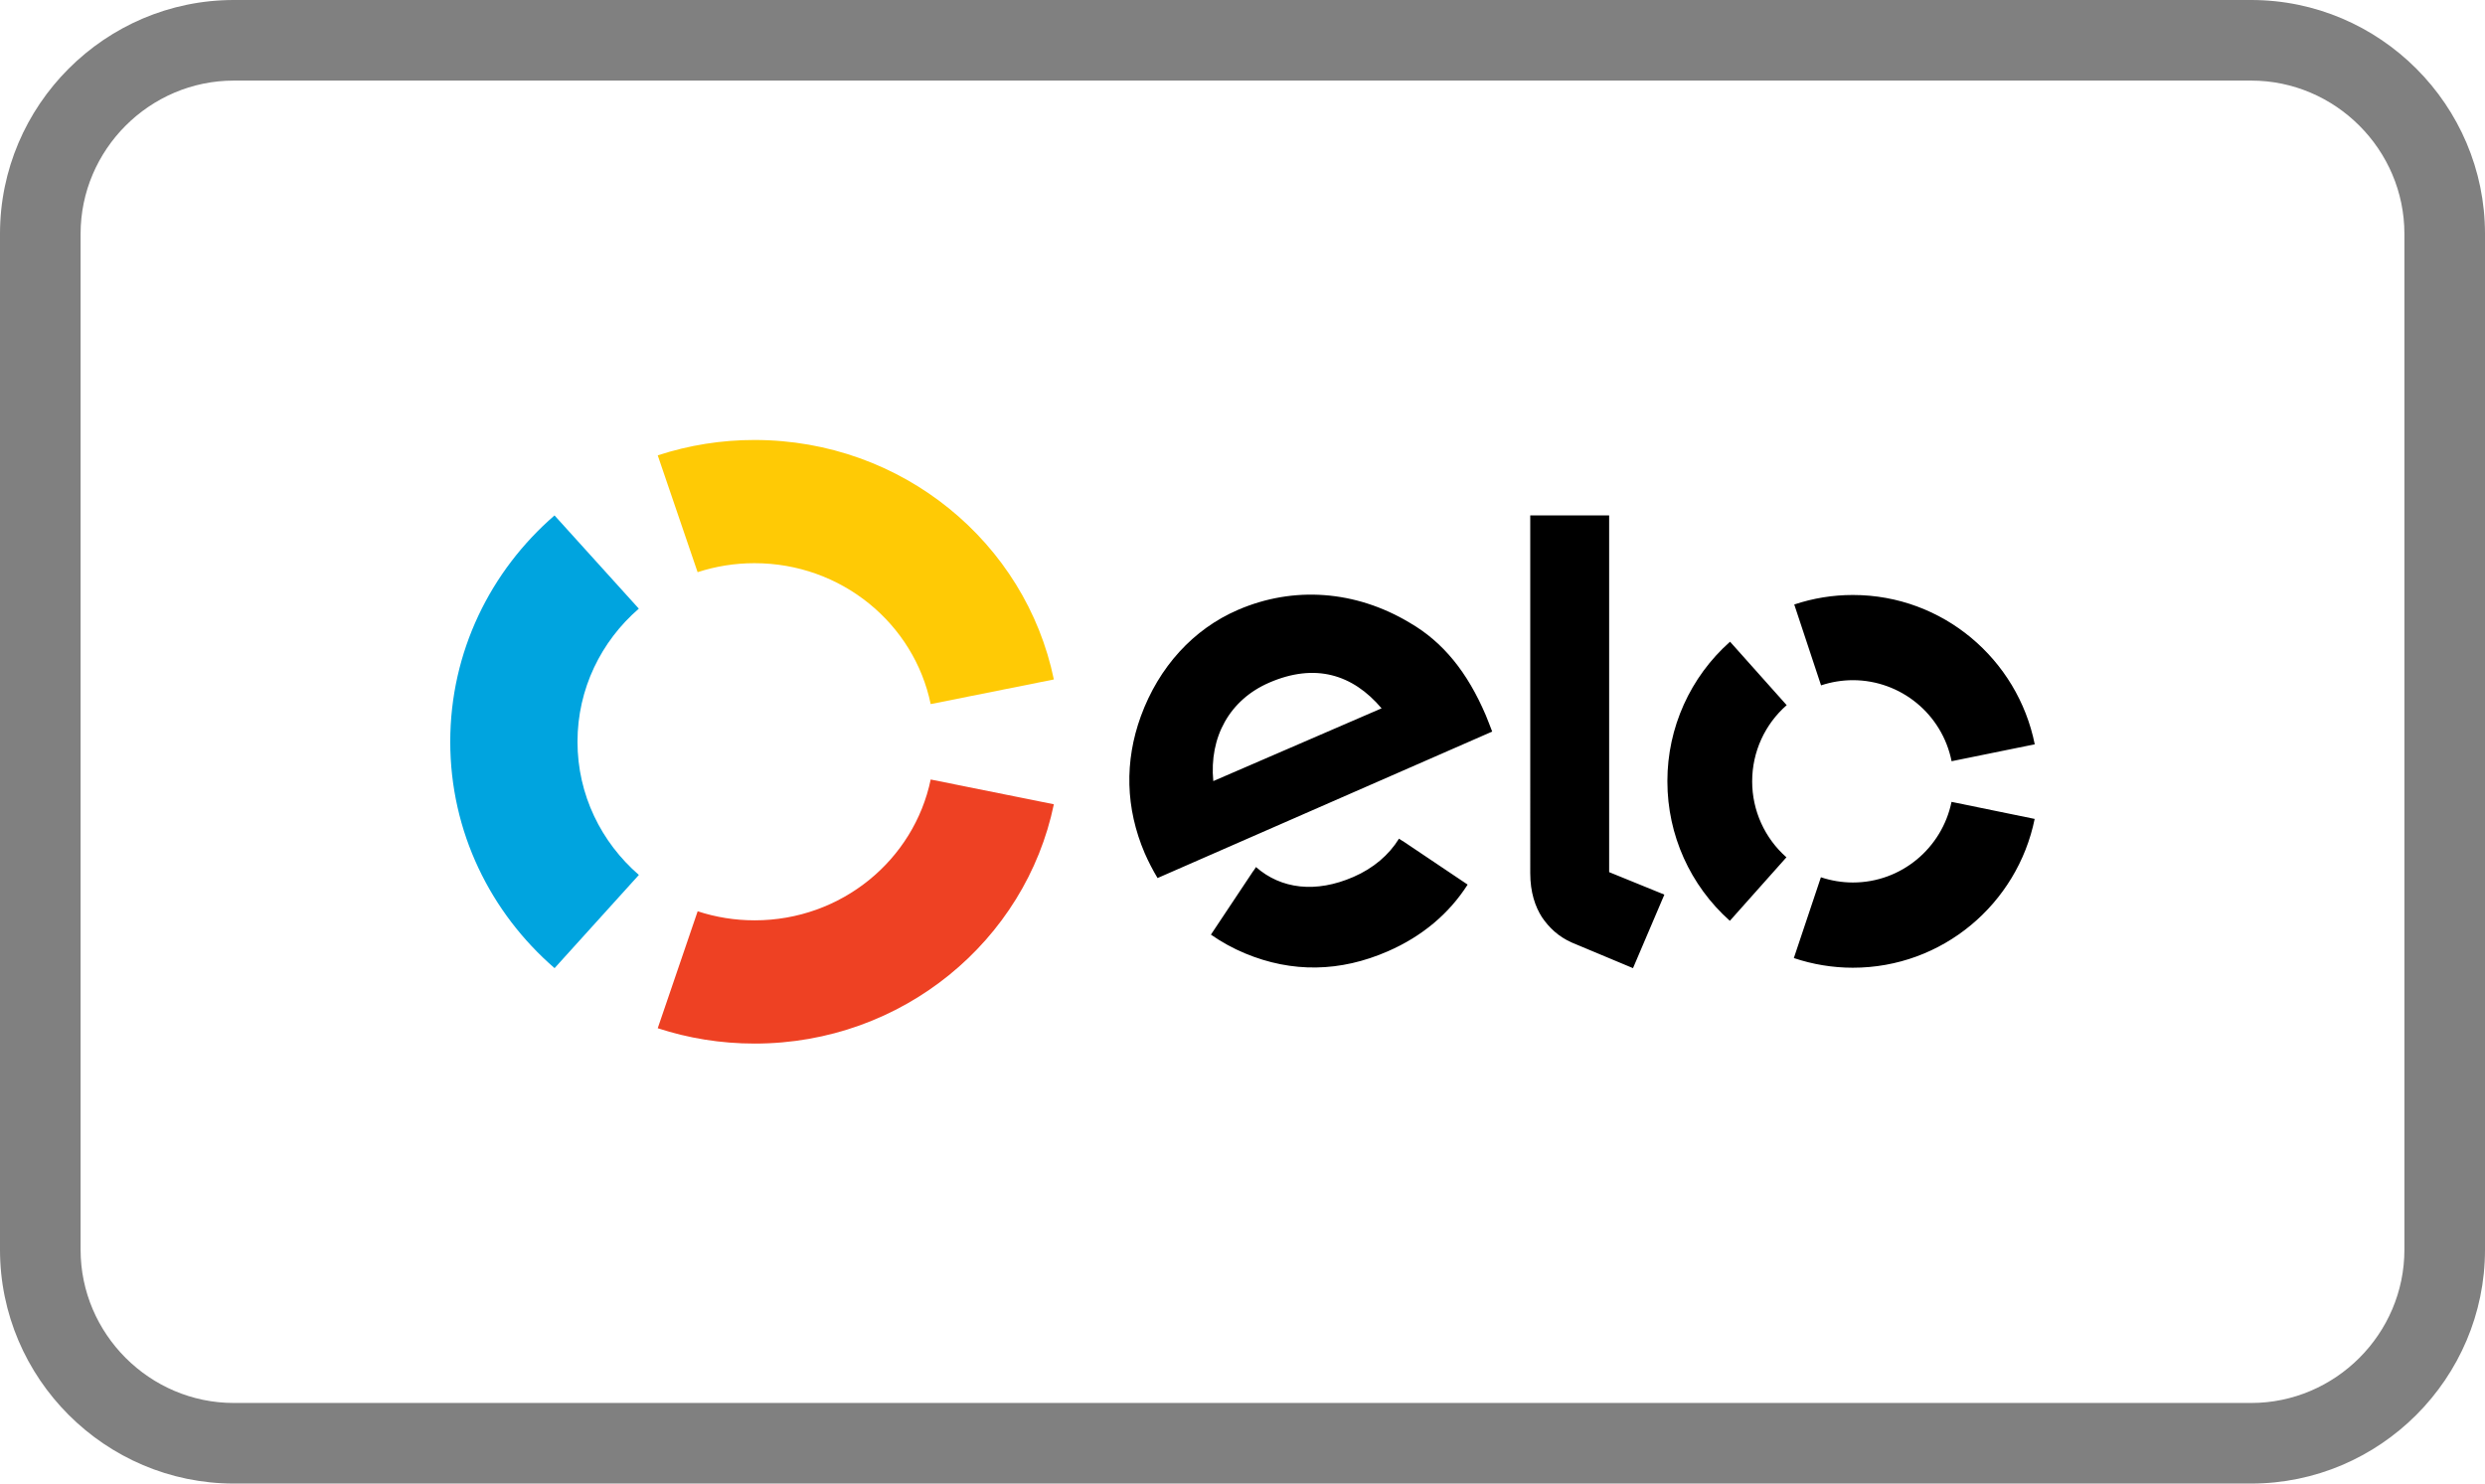
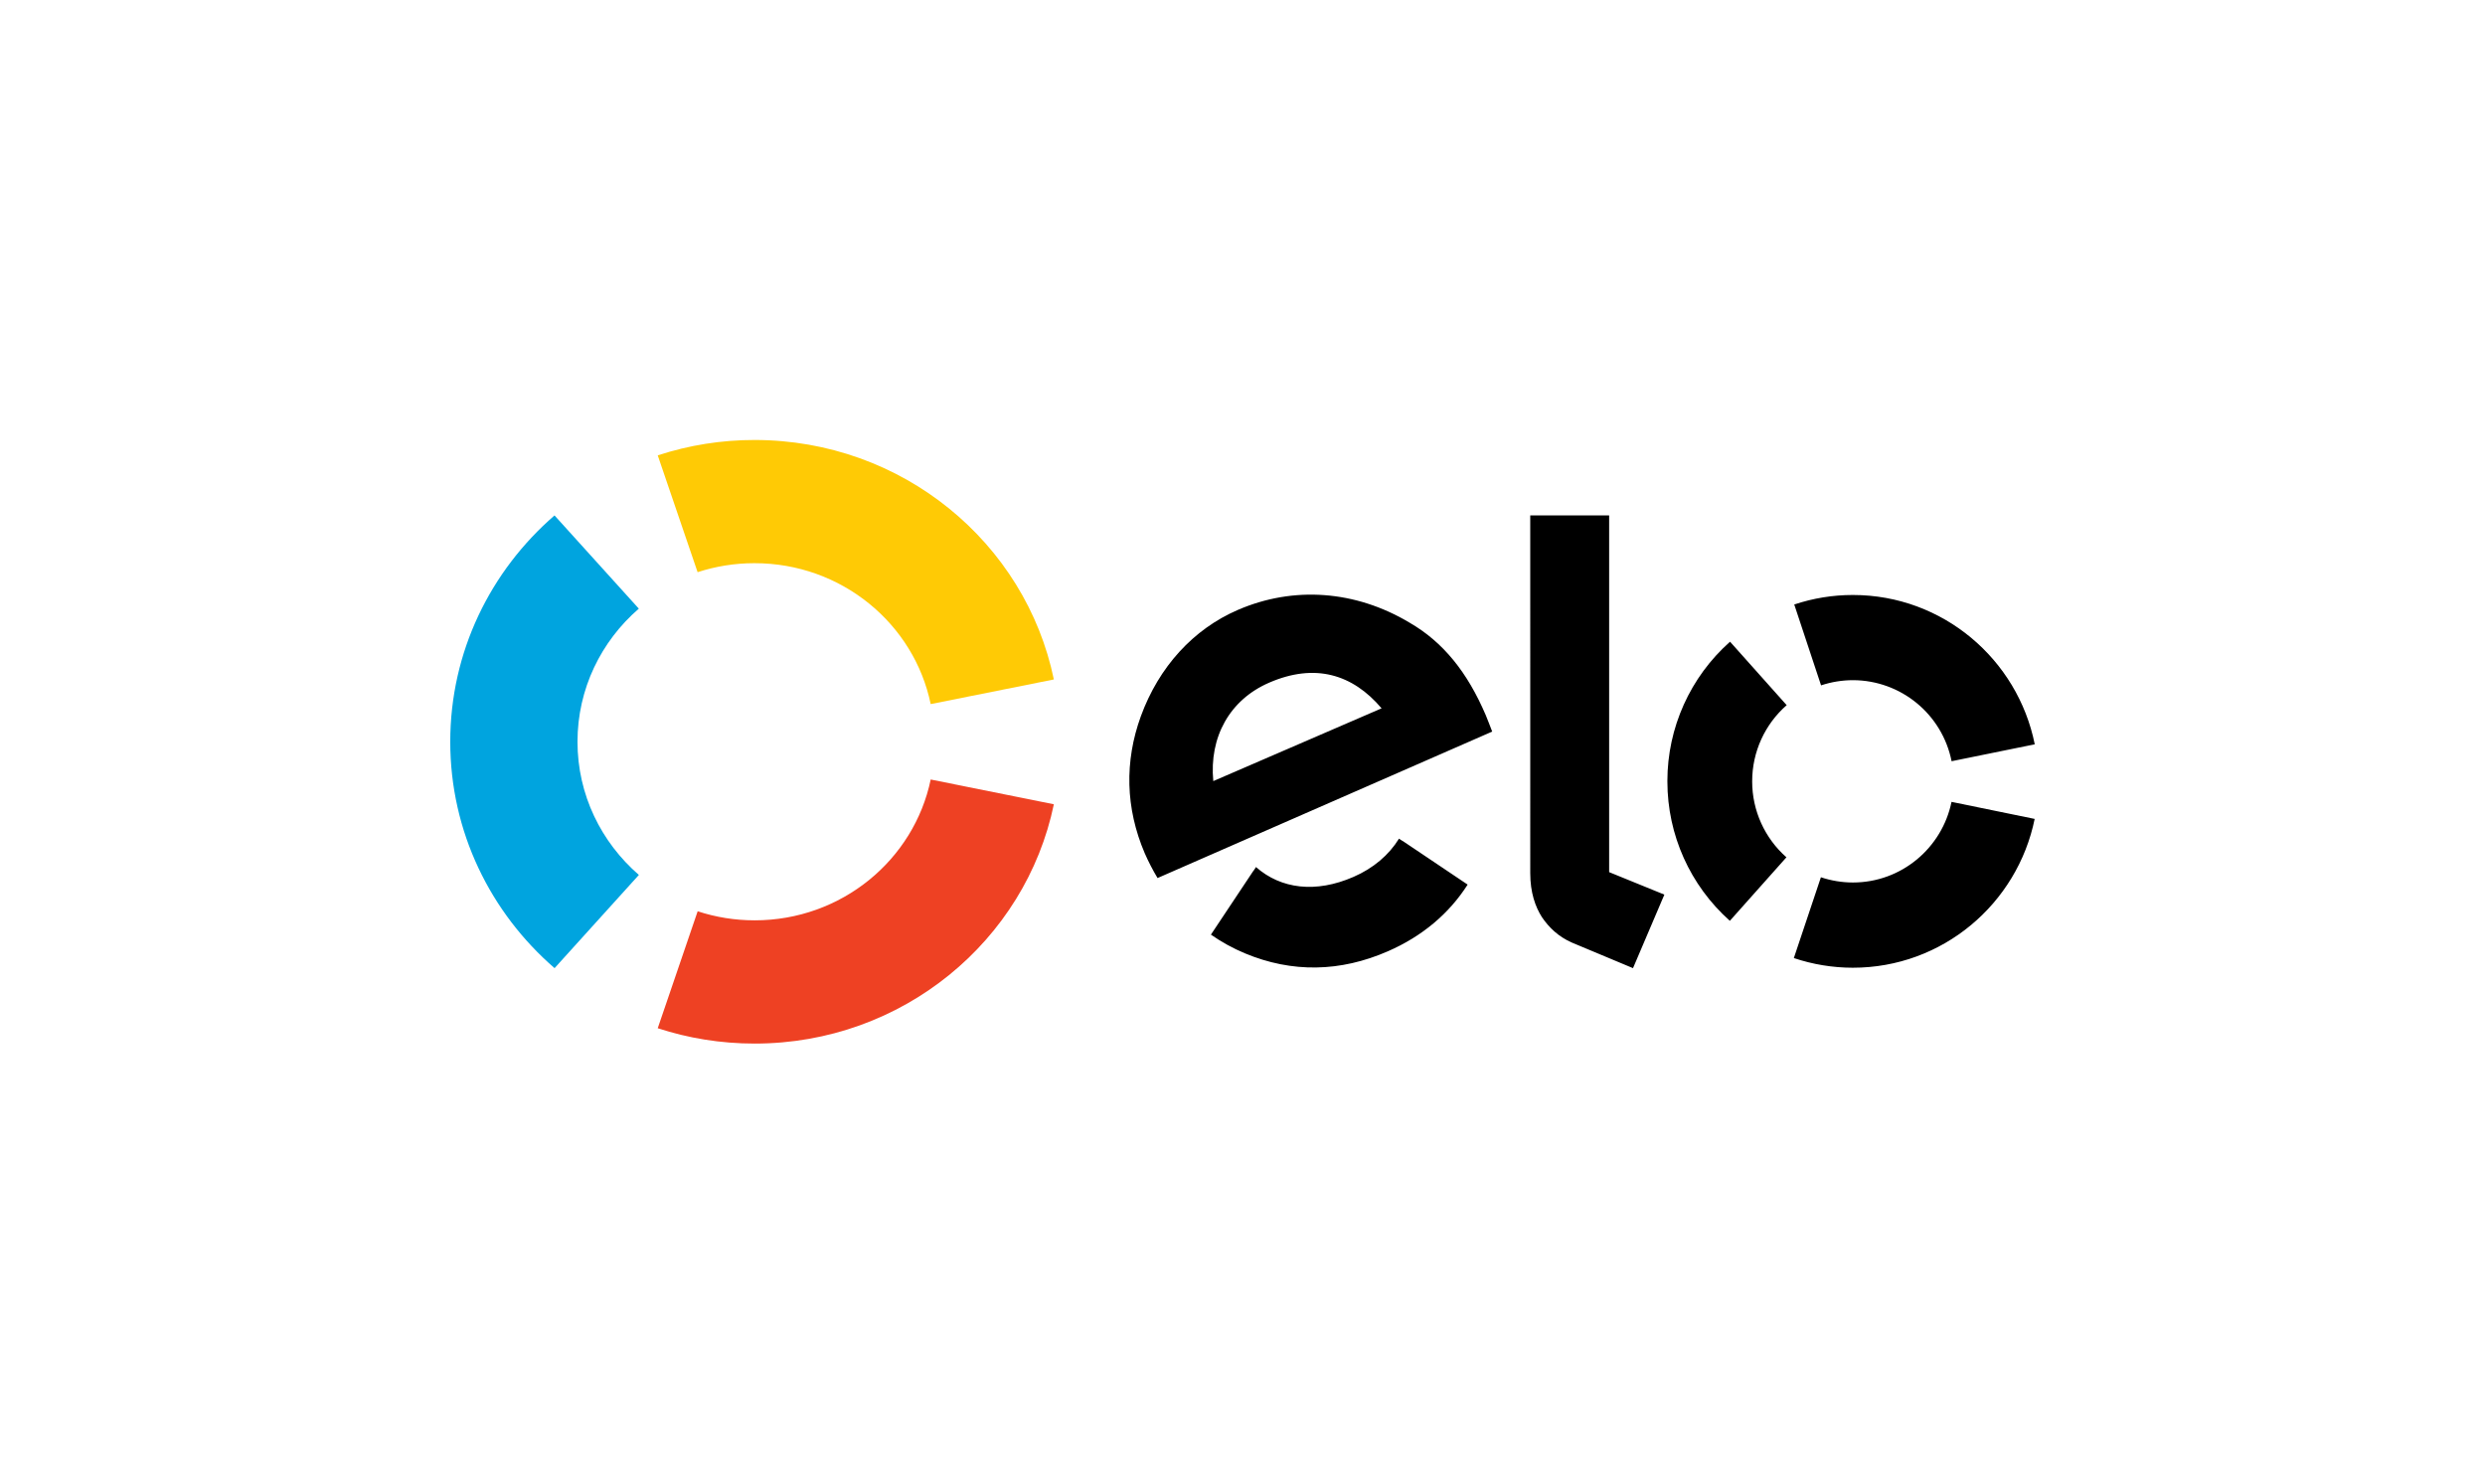
<svg xmlns="http://www.w3.org/2000/svg" shape-rendering="geometricPrecision" text-rendering="geometricPrecision" image-rendering="optimizeQuality" fill-rule="evenodd" clip-rule="evenodd" viewBox="0 0 512 305.675">
-   <path fill="gray" fill-rule="nonzero" d="M48.179 0h415.643c13.256 0 25.303 5.419 34.031 14.147C506.582 22.876 512 34.924 512 48.178v209.318c0 13.254-5.419 25.301-14.148 34.03-8.729 8.729-20.776 14.149-34.03 14.149H48.179c-13.254 0-25.303-5.419-34.032-14.148C5.419 282.799 0 270.753 0 257.496V48.178c0-13.257 5.418-25.304 14.146-34.032C22.874 5.418 34.922 0 48.179 0zm415.643 16.605H48.179c-8.674 0-16.566 3.555-22.292 9.281-5.726 5.726-9.282 13.619-9.282 22.292v209.318c0 8.673 3.557 16.564 9.283 22.29 5.727 5.728 13.62 9.284 22.291 9.284h415.643c8.67 0 16.561-3.557 22.289-9.284 5.727-5.728 9.284-13.619 9.284-22.29V48.178c0-8.671-3.555-16.563-9.283-22.291-5.726-5.727-13.618-9.282-22.29-9.282z" />
  <path fill="#FFCA05" d="M143.731 117.893a37.841 37.841 0 0111.67-1.852h.065c17.912 0 32.864 12.459 36.287 29.029l25.379-5.073c-5.822-28.161-31.212-49.342-61.662-49.342a63.953 63.953 0 00-19.954 3.168l8.215 24.07z" />
  <path fill="#00A4DF" d="M114.261 199.478l17.373-19.204c-7.755-6.719-12.649-16.522-12.649-27.44 0-10.918 4.884-20.718 12.636-27.427l-17.37-19.206c-13.172 11.409-21.484 28.073-21.484 46.633 0 18.565 8.312 35.232 21.494 46.644z" />
  <path fill="#EE4123" d="M191.756 160.611c-3.436 16.566-18.37 29.016-36.265 29.016-.019-.002-.051-.002-.074-.002-3.966 0-7.911-.63-11.674-1.865l-8.227 24.097c6.273 2.056 12.987 3.163 19.972 3.163 30.414 0 55.8-21.163 61.644-49.305l-25.376-5.104z" />
  <path d="M288.981 173.265l-.018.018-.719-.485c-2.074 3.37-5.294 6.106-9.374 7.879-7.752 3.383-14.933 2.514-20.091-2.03l-.471.724c-.009-.009-.009-.013-.019-.013l-8.797 13.217a37.922 37.922 0 006.995 3.845c9.719 4.059 19.659 3.869 29.453-.41 7.09-3.083 12.644-7.787 16.448-13.746l-13.403-9.001-.004.002zm-27.462-32.617c-8.184 3.53-12.405 11.246-11.537 20.29l34.676-14.992c-5.965-7.041-13.721-9.371-23.139-5.299v.001zm-23.02 40.27a45.569 45.569 0 01-2.63-5.087c-4.002-9.331-4.191-18.984-.815-28.252 3.715-10.165 10.808-17.947 19.981-21.909 11.528-4.985 24.272-4.002 35.321 2.585 7.019 4.041 11.995 10.288 15.772 19.115.485 1.129.903 2.338 1.319 3.366L238.5 180.913l-.001.005zm93.043-74.717v73.495l11.379 4.632-6.463 15.15-12.556-5.25c-2.819-1.231-4.739-3.107-6.189-5.224-1.389-2.161-2.427-5.118-2.427-9.111l-.001-73.692h16.257zm29.47 54.772c-.002.012-.002.026-.002.04a20.84 20.84 0 007.059 15.628l-11.656 13.086a38.388 38.388 0 01-12.87-28.674v-.099c-.002-.01-.002-.023-.002-.033a38.358 38.358 0 0112.912-28.701l11.669 13.072a20.815 20.815 0 00-7.11 15.667v.014zm20.734 20.859c10.023.008 18.389-7.125 20.338-16.614l17.131 3.512c-3.573 17.509-19.005 30.678-37.487 30.662a38.171 38.171 0 01-12.132-1.993l5.576-16.646a20.919 20.919 0 006.573 1.078l.001.001zm.054-59.24c18.493.014 33.909 13.236 37.433 30.767l-17.134 3.485c-1.938-9.689-10.435-16.676-20.317-16.699a20.93 20.93 0 00-6.577 1.069l-5.524-16.663a38.073 38.073 0 0112.047-1.959H381.8z" />
</svg>
